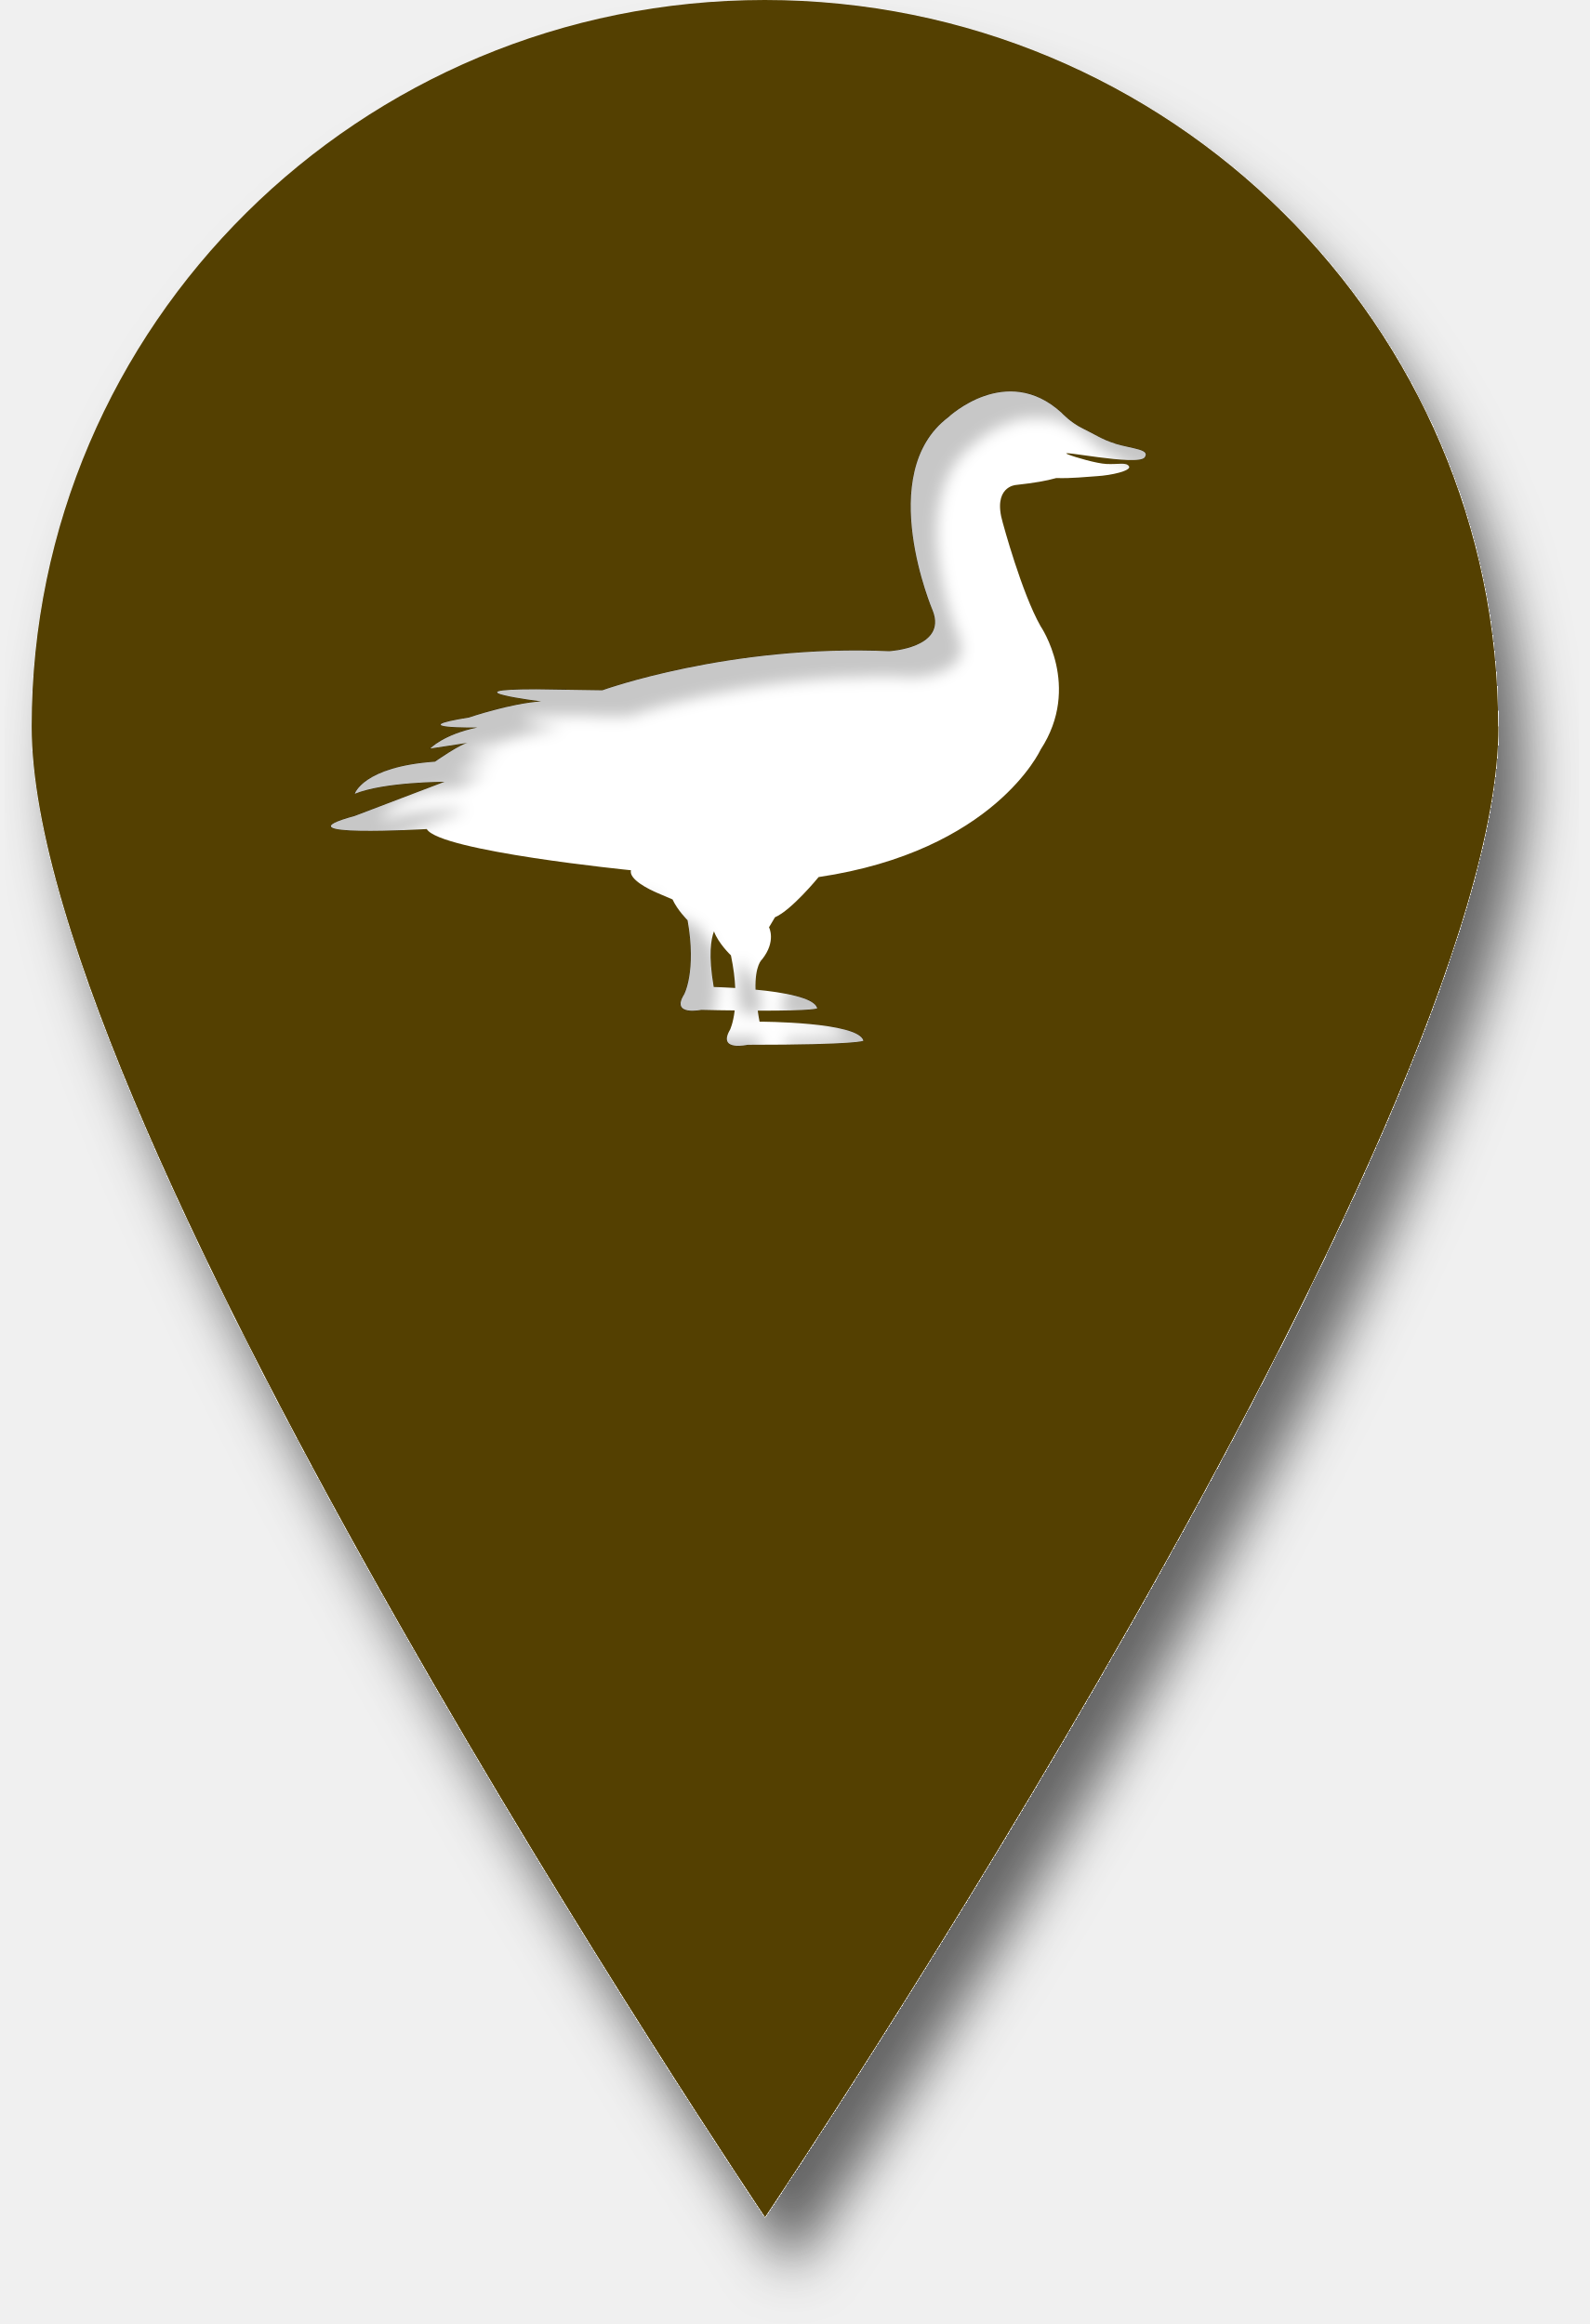
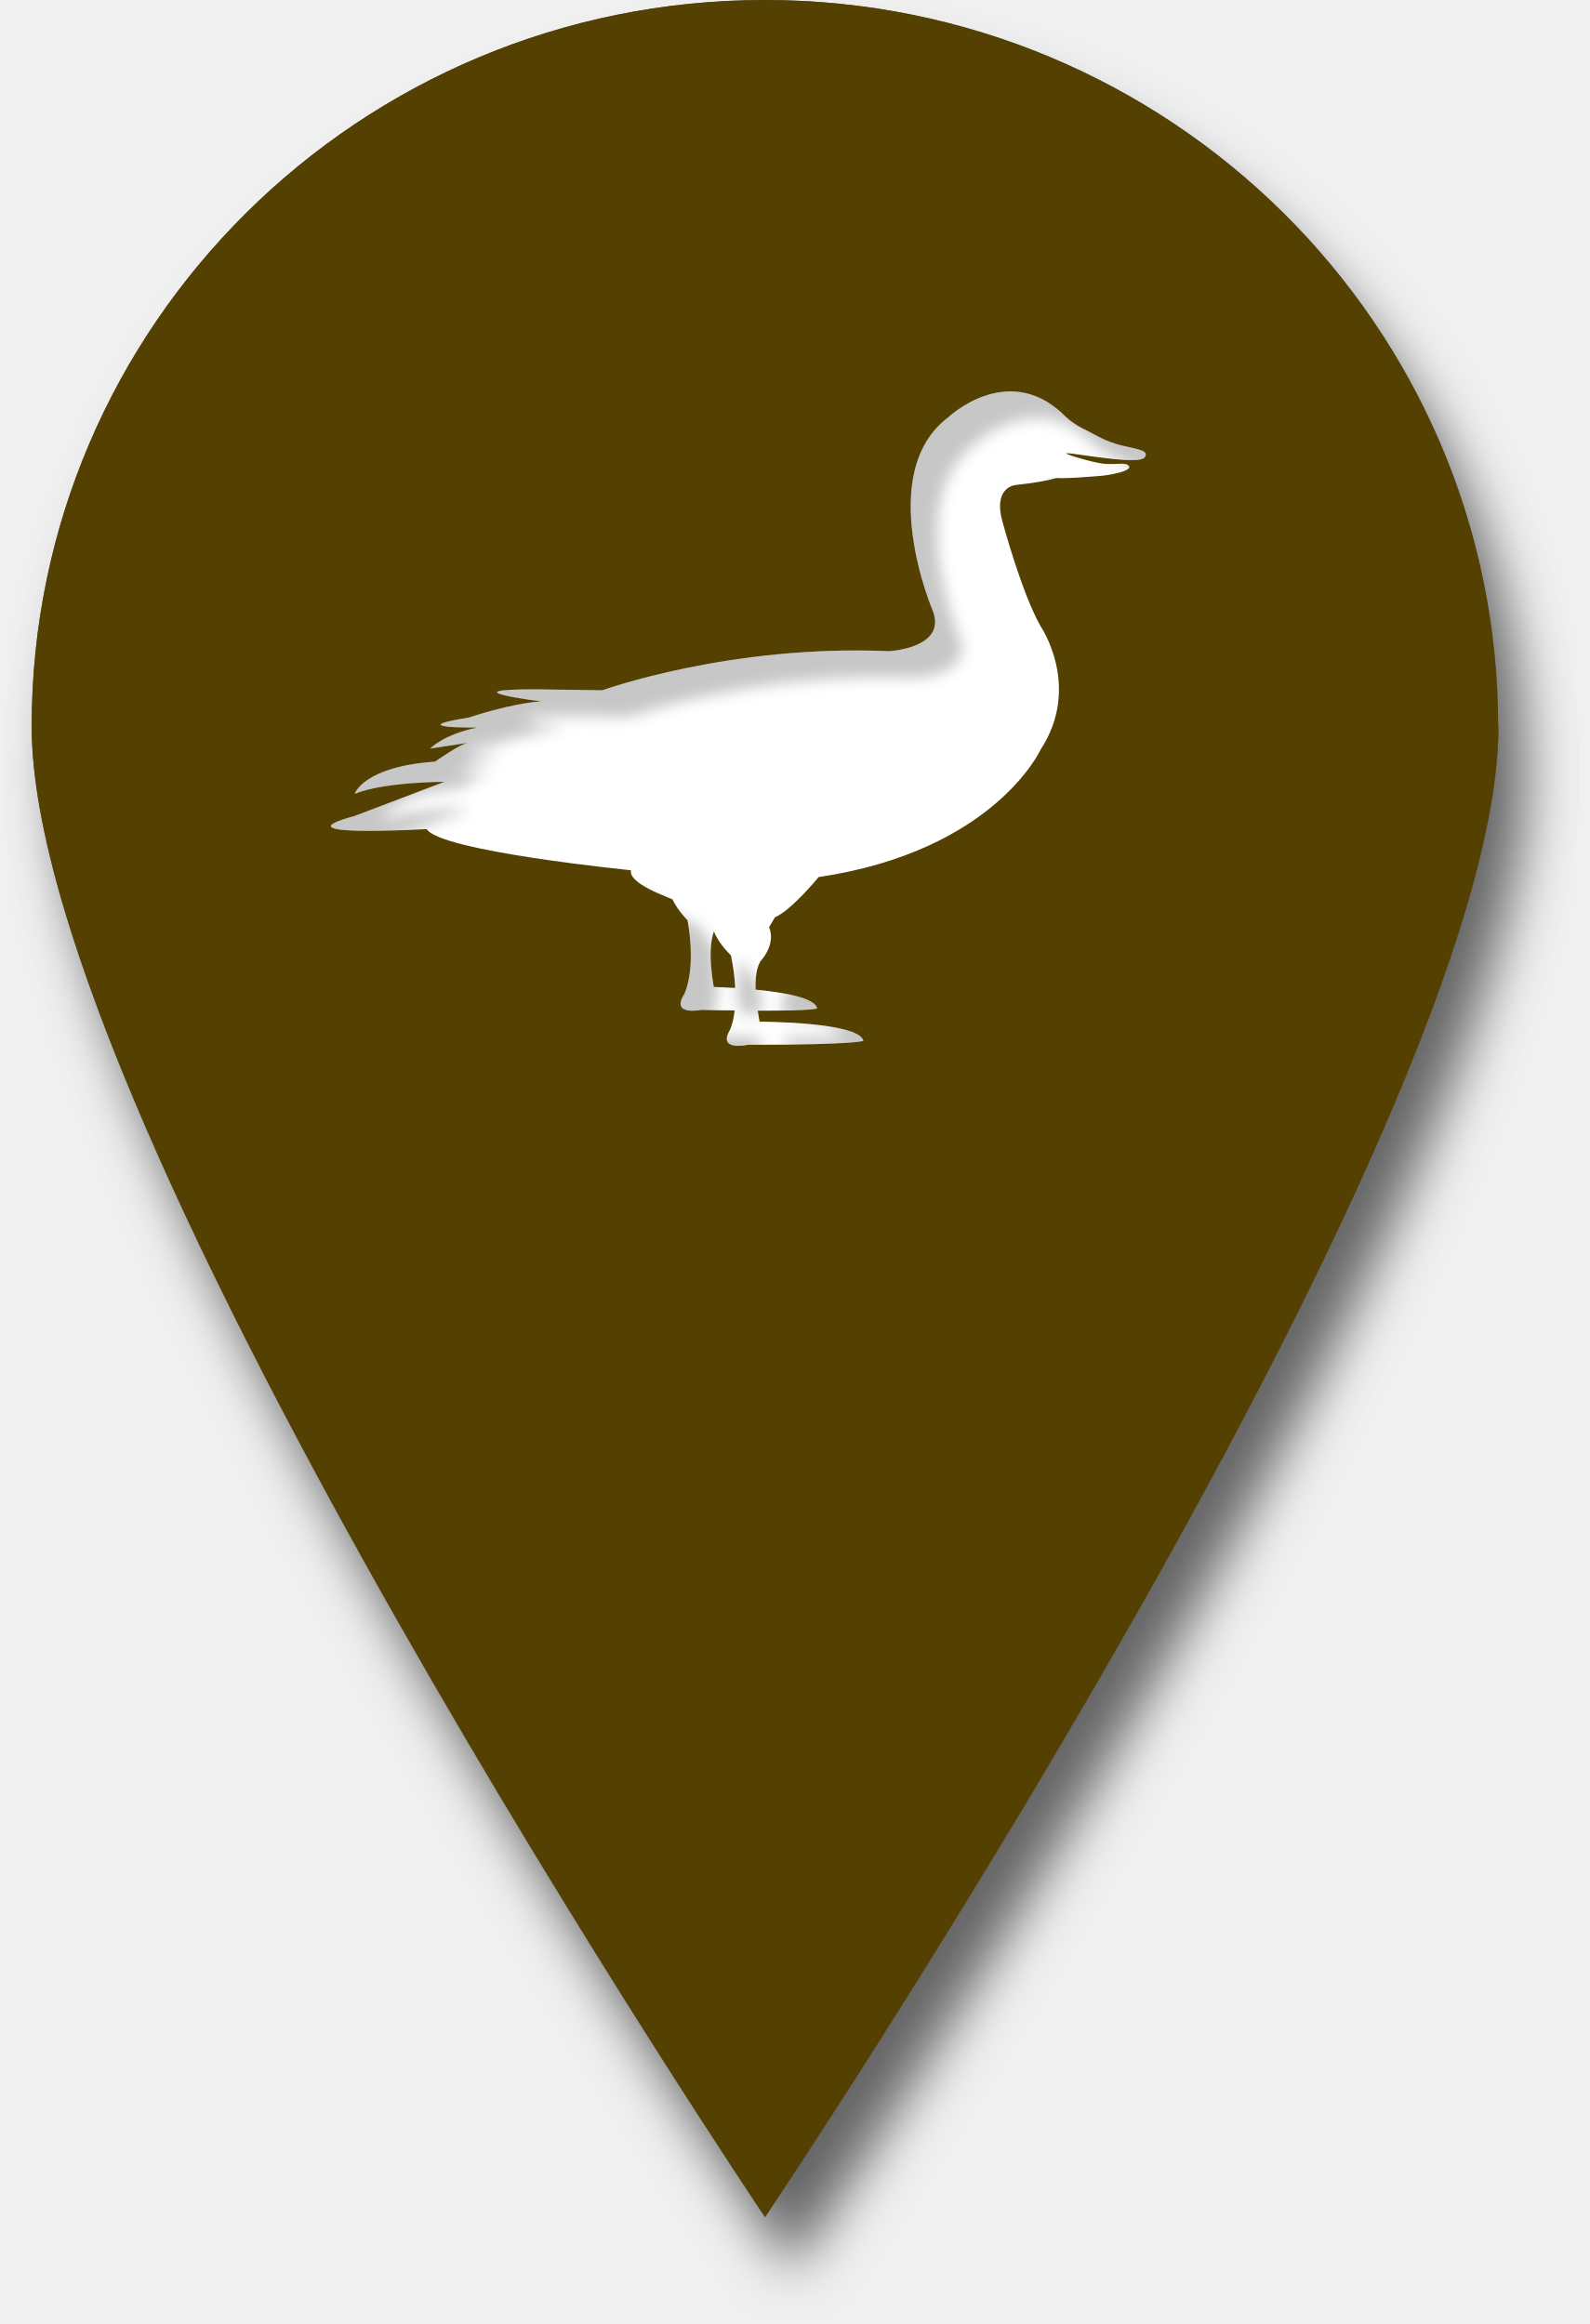
<svg xmlns="http://www.w3.org/2000/svg" width="119" height="174" viewBox="0 0 119 174" fill="none">
  <g filter="url(#filter0_d_514_125386)">
    <path d="M112.164 54.389C112.164 84.438 57.267 166 57.267 166C57.267 166 2.371 84.438 2.371 54.389C2.371 24.34 26.938 0 57.245 0C87.551 0 112.141 24.363 112.141 54.389H112.164Z" fill="#544001" />
    <g filter="url(#filter1_i_514_125386)">
      <path d="M83.456 33.203C82.516 32.923 81.973 32.527 81.081 32.098C80.131 31.645 79.452 30.894 79.452 30.894C75.313 27.126 70.98 31.241 70.98 31.241C65.415 35.446 69.826 45.745 69.826 45.745C70.892 48.524 66.559 48.755 66.559 48.755C54.635 48.227 45.087 51.682 45.087 51.682L40.143 51.608C33.338 51.608 40.502 52.515 40.502 52.515C38.204 52.663 35.112 53.719 35.112 53.719C29.983 54.543 35.732 54.469 35.732 54.469C33.173 54.997 32.203 56.044 32.203 56.044L35.121 55.599C34.588 55.599 32.562 57.025 32.562 57.025C27.172 57.404 26.552 59.433 26.552 59.433C28.762 58.534 33.27 58.534 33.27 58.534C32.475 58.831 26.552 61.09 26.552 61.09C20.454 62.748 31.942 62.072 31.942 62.072C32.911 63.729 47.229 65.156 47.229 65.156C47.055 65.832 48.547 66.582 49.255 66.879C49.653 67.052 50.011 67.201 50.341 67.341C50.709 68.149 51.465 68.899 51.465 68.899C52.144 72.75 51.204 74.457 51.204 74.457C50.186 76.089 52.493 75.611 52.493 75.611C53.424 75.636 54.248 75.644 54.994 75.652C54.878 76.625 54.645 77.095 54.645 77.095C53.676 78.753 55.973 78.225 55.973 78.225C64.368 78.225 64.63 77.92 64.63 77.92C64.271 76.493 56.855 76.493 56.855 76.493C56.797 76.188 56.758 75.941 56.72 75.669C60.975 75.685 61.169 75.496 61.169 75.496C60.995 74.696 58.62 74.292 56.555 74.094C56.497 72.255 57.039 71.835 57.039 71.835C58.125 70.474 57.563 69.427 57.563 69.427L58.009 68.677C59.25 68.149 61.276 65.667 61.276 65.667C74.44 63.712 77.891 56.126 77.891 56.126C80.984 51.393 77.891 46.883 77.891 46.883C76.476 44.401 75.061 39.14 75.061 39.14C74.266 36.436 76.03 36.312 76.03 36.312C77.436 36.155 78.299 36.007 79.064 35.792C80.315 35.825 81.236 35.702 82.099 35.652C83.223 35.586 84.638 35.248 84.522 34.935C84.338 34.572 83.727 34.786 82.806 34.737C82.108 34.704 80.519 34.251 79.937 34.02C78.851 33.591 85.181 34.943 85.685 34.242C86.112 33.64 84.803 33.615 83.475 33.22L83.456 33.203ZM53.424 73.896C53.017 71.505 53.22 70.309 53.443 69.732C53.763 70.631 54.713 71.529 54.713 71.529C54.907 72.469 55.004 73.278 55.033 73.97C54.093 73.912 53.414 73.896 53.414 73.896H53.424Z" fill="white" />
    </g>
  </g>
  <defs>
    <filter id="filter0_d_514_125386" x="0.371" y="0" width="117.793" height="174" filterUnits="userSpaceOnUse" color-interpolation-filters="sRGB">
      <feFlood flood-opacity="0" result="BackgroundImageFix" />
-       <feColorMatrix in="SourceAlpha" type="matrix" values="0 0 0 0 0 0 0 0 0 0 0 0 0 0 0 0 0 0 127 0" result="hardAlpha" />
+       <feColorMatrix in="SourceAlpha" result="hardAlpha" type="saturate" values="1" />
      <feOffset dx="2" dy="4" />
      <feGaussianBlur stdDeviation="2" />
-       <feComposite in2="hardAlpha" operator="out" />
+       <feComposite in2="hardAlpha" operator="over" />
      <feColorMatrix type="matrix" values="0 0 0 0 0.11 0 0 0 0 0.11 0 0 0 0 0.11 0 0 0 0.66 0" />
      <feBlend mode="normal" in2="BackgroundImageFix" result="effect1_dropShadow_514_125386" />
      <feBlend mode="normal" in="SourceGraphic" in2="effect1_dropShadow_514_125386" result="shape" />
    </filter>
    <filter id="filter1_i_514_125386" x="24.768" y="29.305" width="62" height="50" filterUnits="userSpaceOnUse" color-interpolation-filters="sRGB">
      <feFlood flood-opacity="0" result="BackgroundImageFix" />
      <feBlend mode="normal" in="SourceGraphic" in2="BackgroundImageFix" result="shape" />
-       <feColorMatrix in="SourceAlpha" type="matrix" values="0 0 0 0 0 0 0 0 0 0 0 0 0 0 0 0 0 0 127 0" result="hardAlpha" />
+       <feColorMatrix in="SourceAlpha" result="hardAlpha" type="saturate" values="1" />
      <feOffset dx="2" dy="2" />
      <feGaussianBlur stdDeviation="0.5" />
      <feComposite in2="hardAlpha" operator="arithmetic" k2="-1" k3="1" />
      <feColorMatrix type="matrix" values="0 0 0 0 0 0 0 0 0 0 0 0 0 0 0 0 0 0 0.22 0" />
      <feBlend mode="normal" in2="shape" result="effect1_innerShadow_514_125386" />
    </filter>
  </defs>
</svg>
